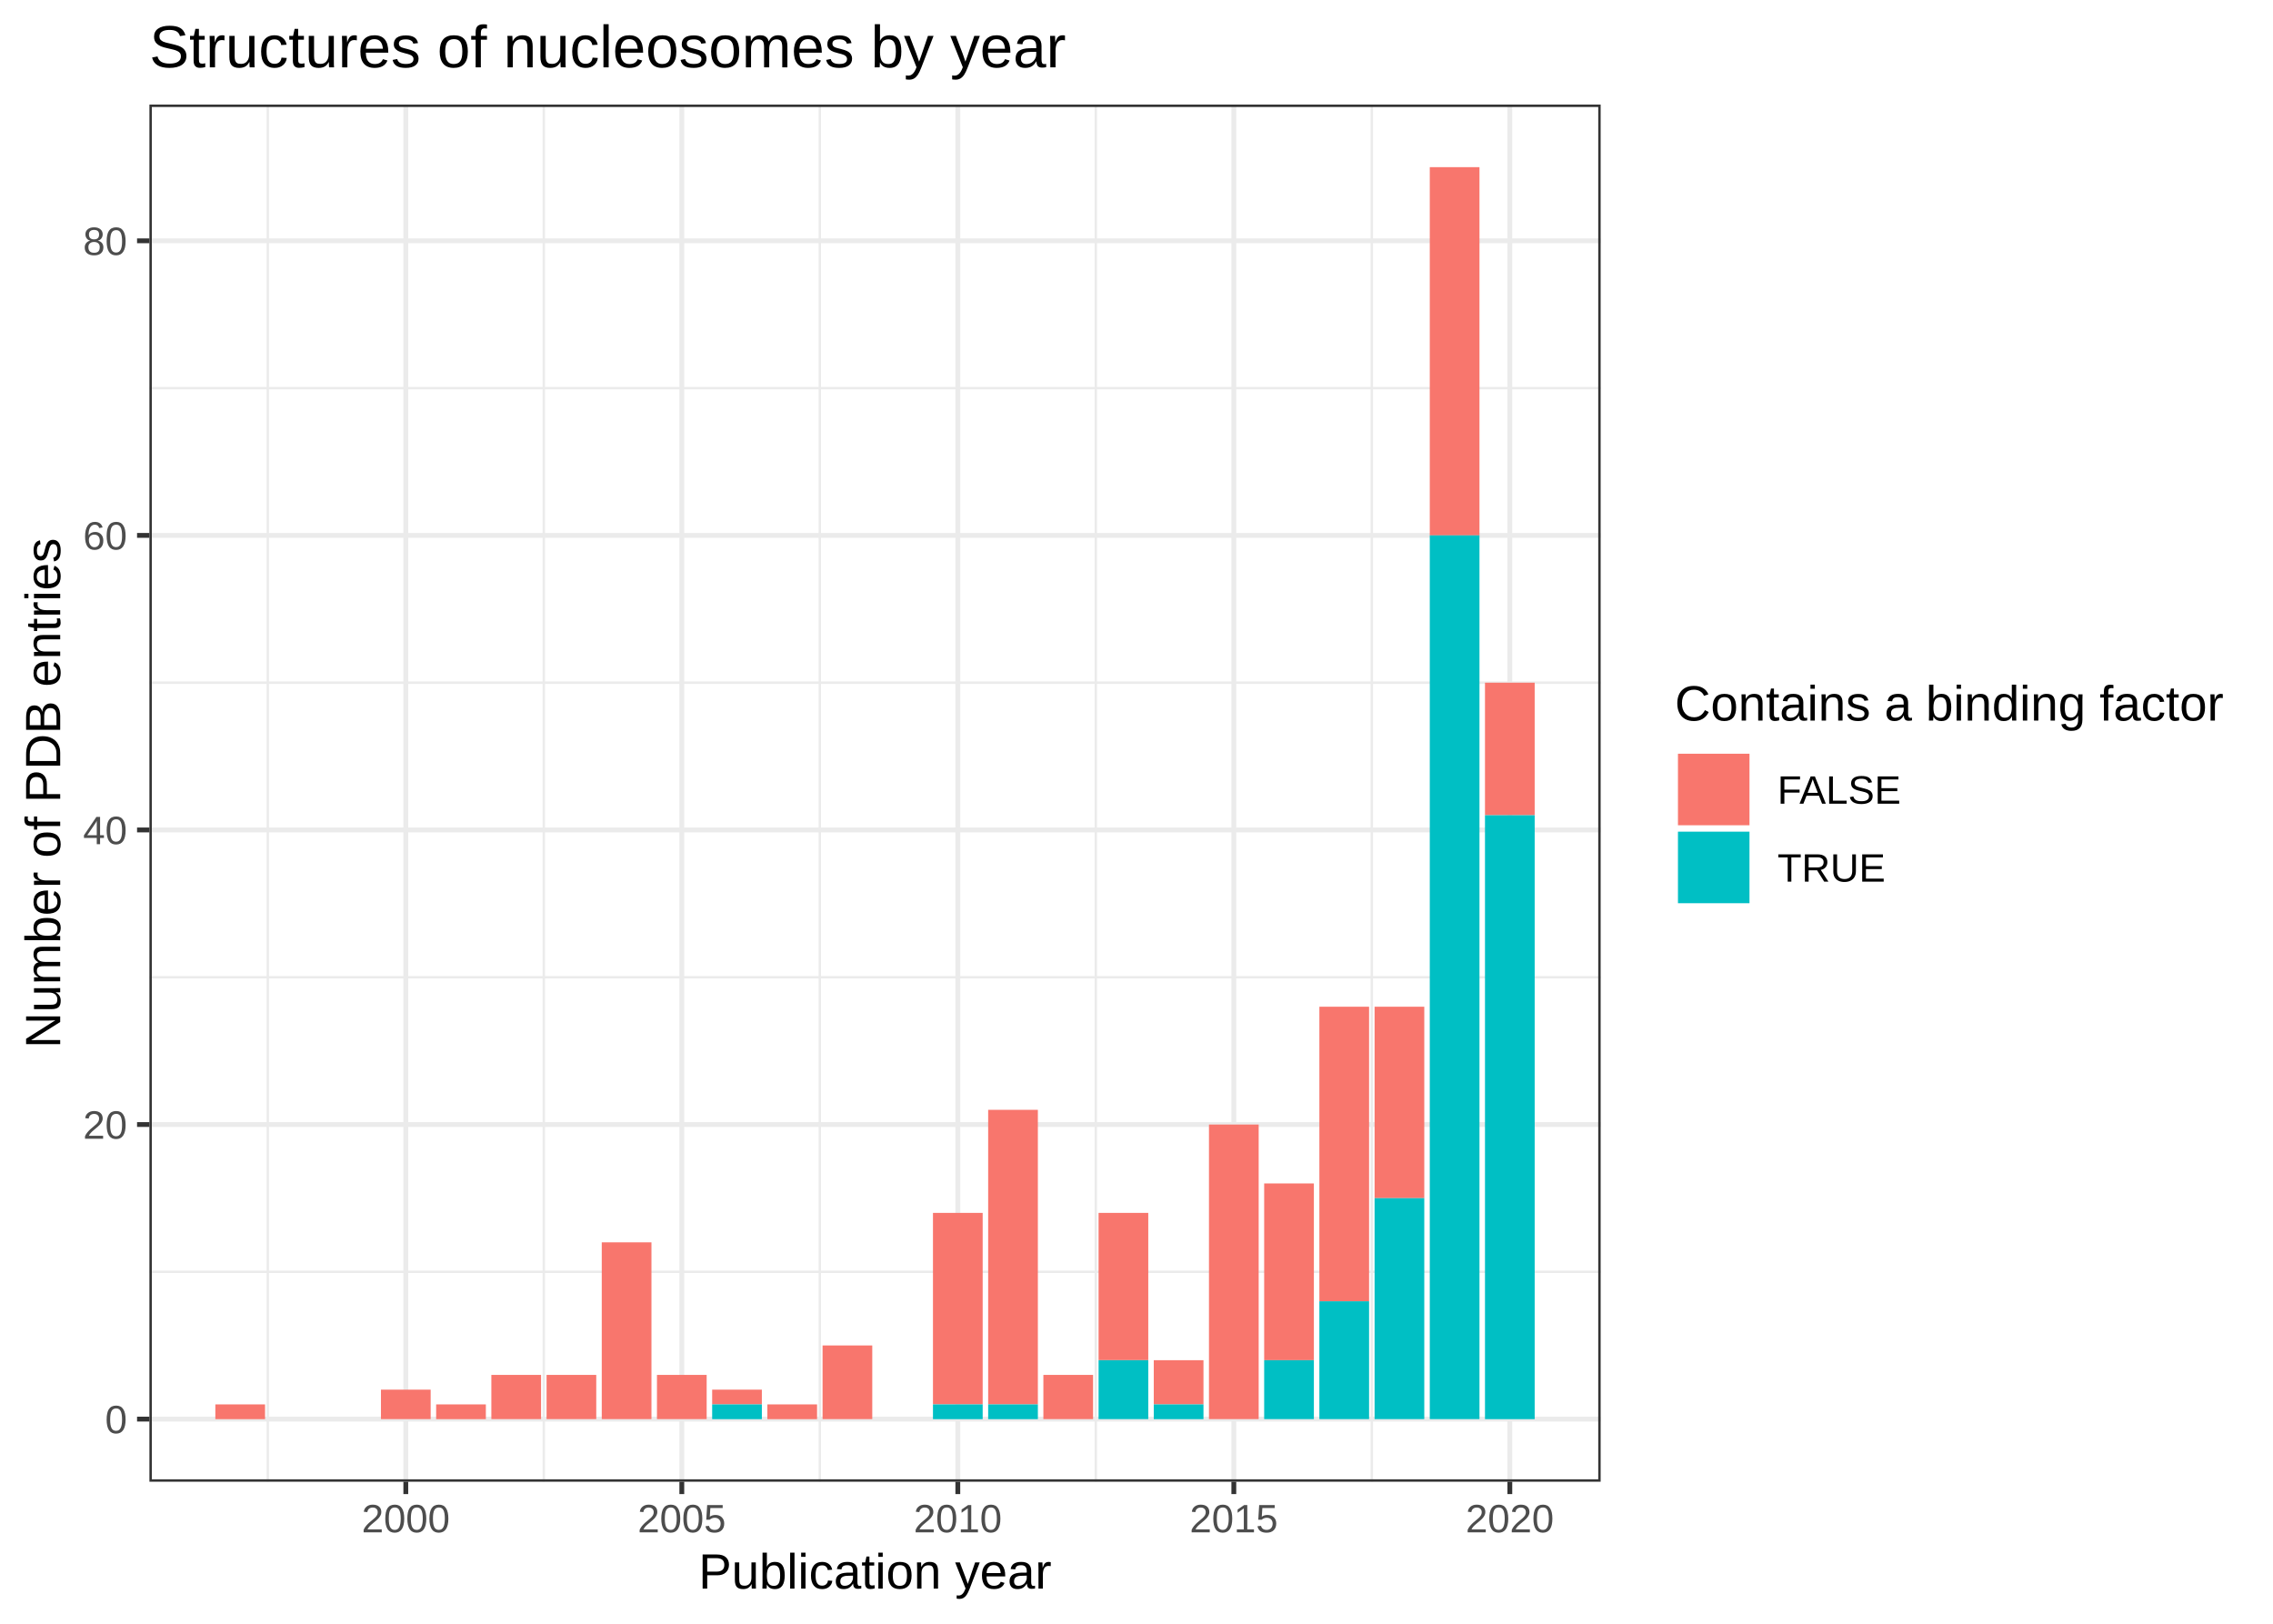
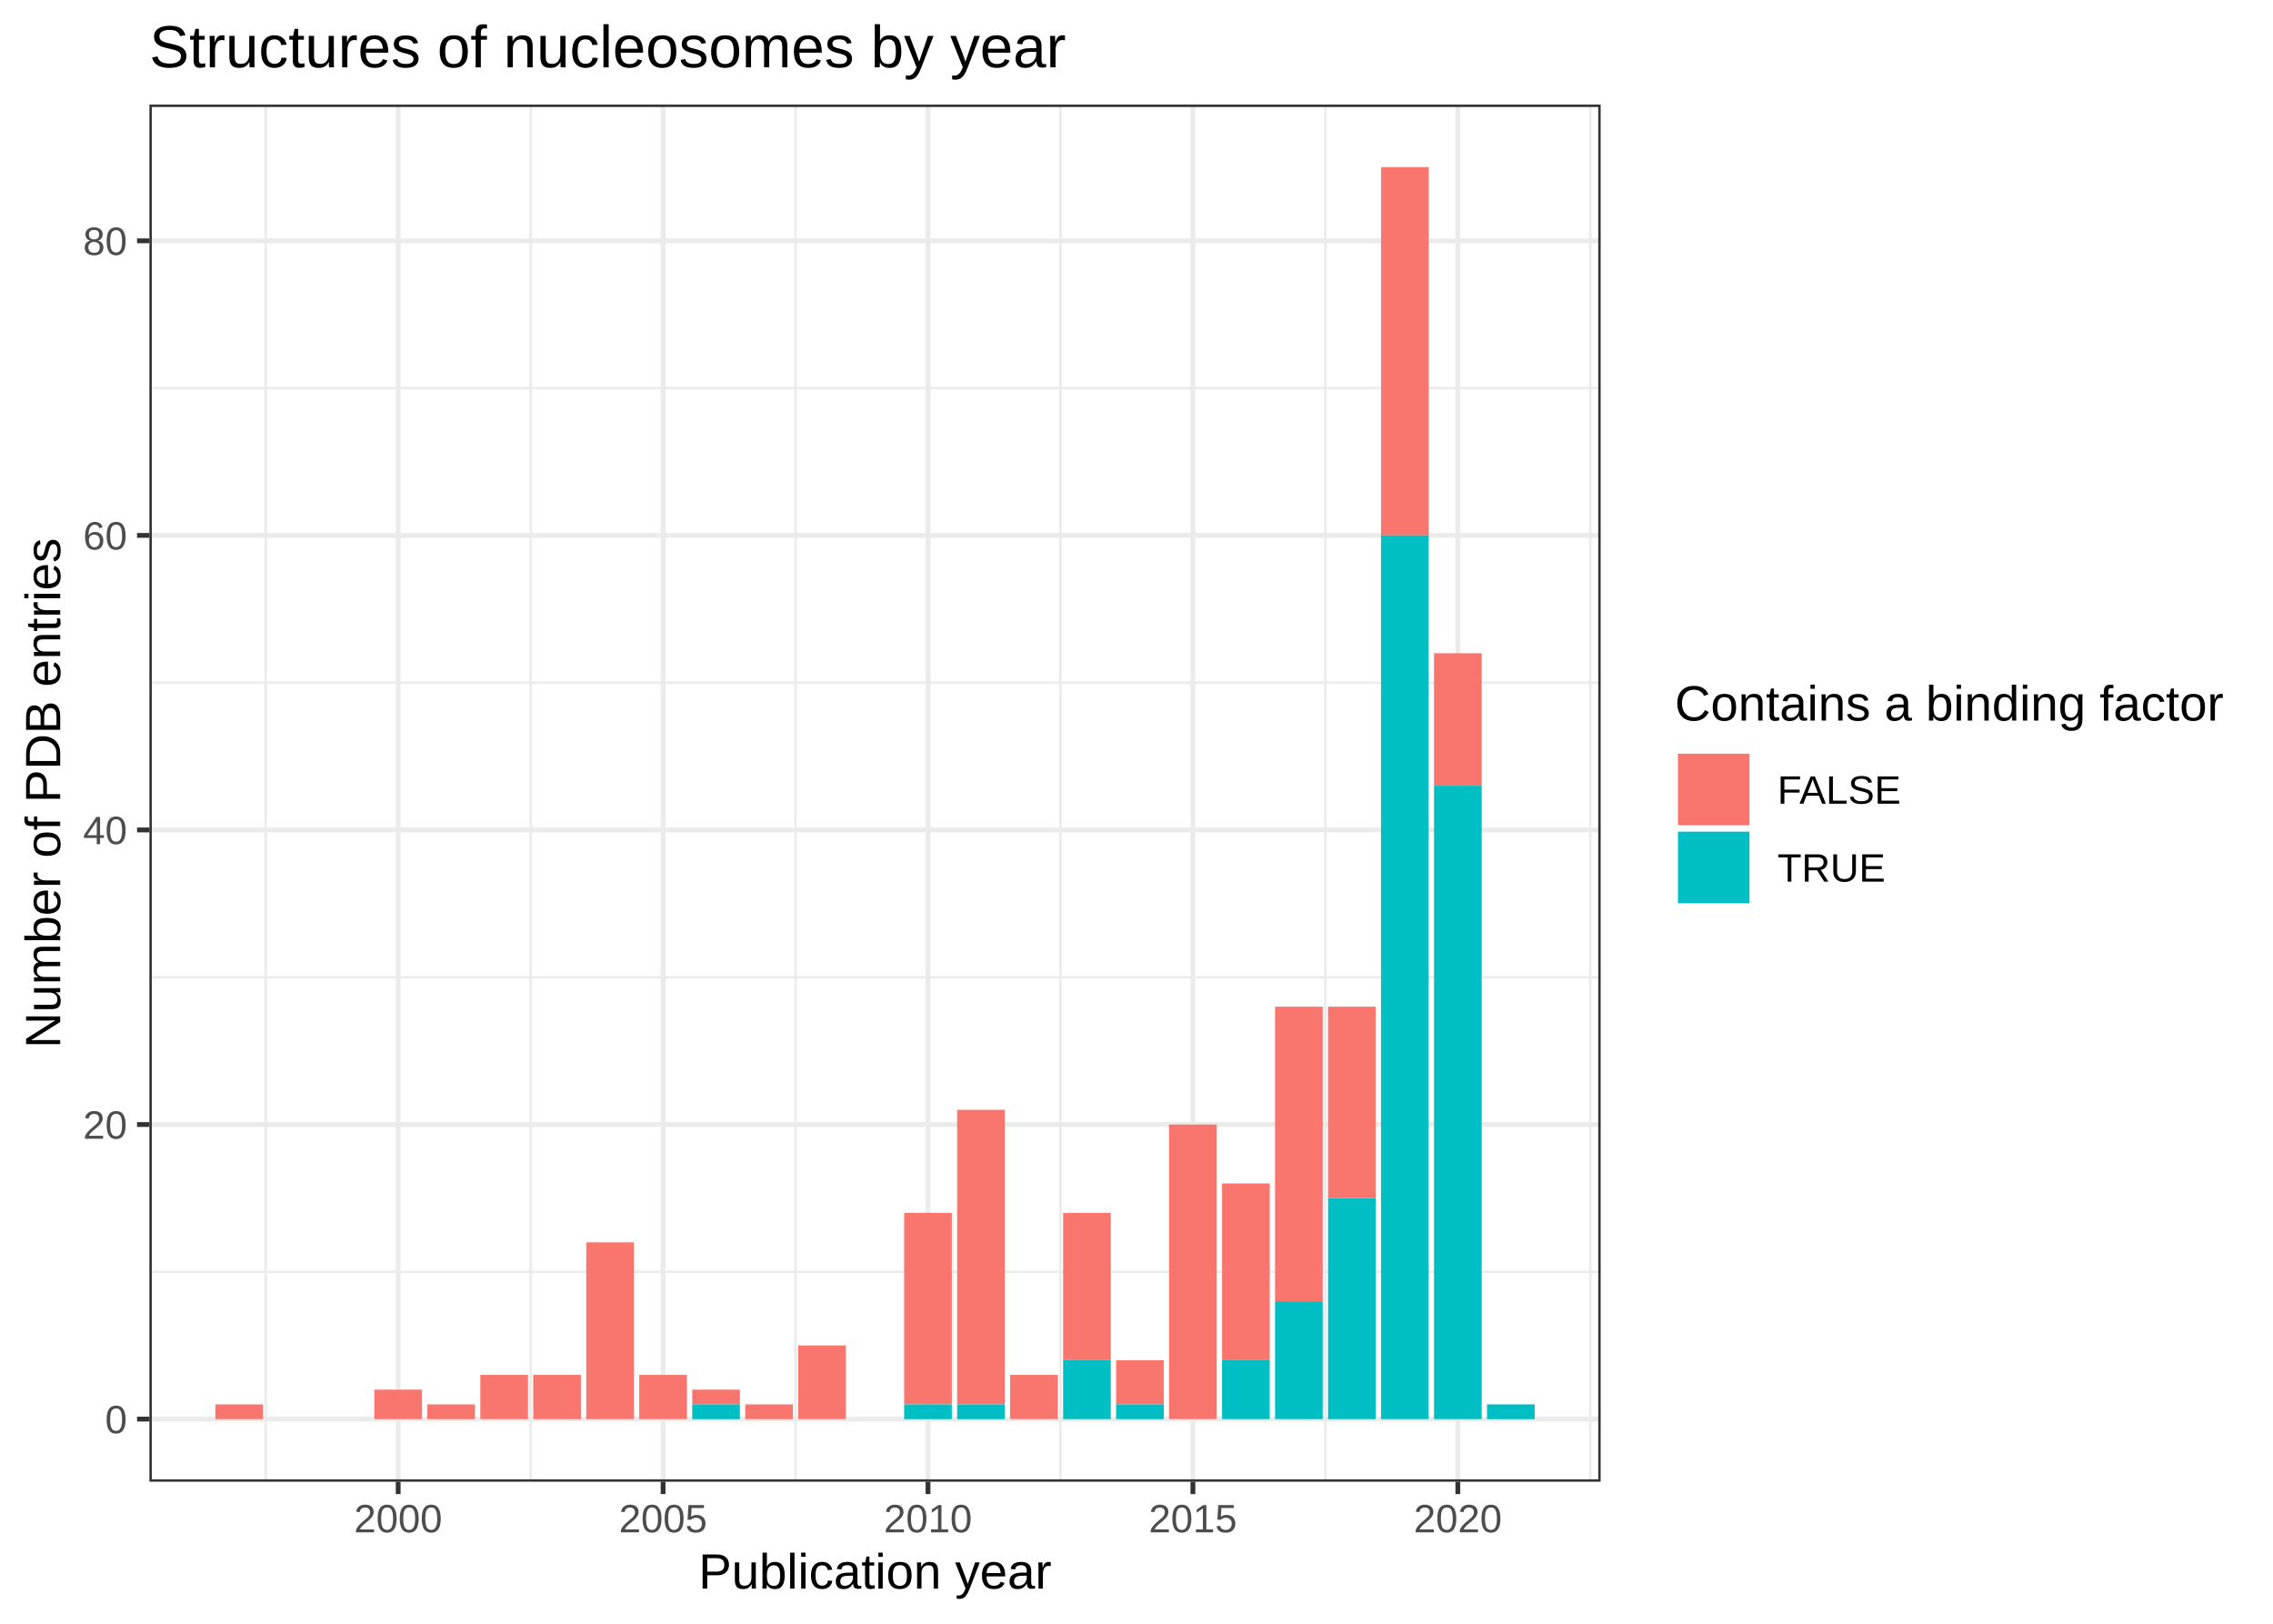
<svg xmlns="http://www.w3.org/2000/svg" viewBox="0 0 504.00 360.00">
  <defs>
    <style type="text/css">
    line, polyline, polygon, path, rect, circle {
      fill: none;
      stroke: #000000;
      stroke-linecap: round;
      stroke-linejoin: round;
      stroke-miterlimit: 10.00;
    }
  </style>
  </defs>
  <rect width="100%" height="100%" style="stroke: none; fill: #FFFFFF;" />
  <rect x="0" y="0" width="504.00" height="360.00" style="stroke-width: 1.07; stroke: #FFFFFF; fill: #FFFFFF;" />
  <defs>
    <clipPath id="cpMzMuMTN8MzU0LjkyfDMyOC41MXwyMy4xOQ==">
      <rect x="33.13" y="23.19" width="321.79" height="305.32" />
    </clipPath>
  </defs>
  <rect x="33.13" y="23.19" width="321.79" height="305.32" style="stroke-width: 1.07; stroke: none; fill: #FFFFFF;" clip-path="url(#cpMzMuMTN8MzU0LjkyfDMyOC41MXwyMy4xOQ==)" />
  <polyline points="33.13,281.98 354.92,281.98 " style="stroke-width: 0.53; stroke: #EBEBEB; stroke-linecap: butt;" clip-path="url(#cpMzMuMTN8MzU0LjkyfDMyOC41MXwyMy4xOQ==)" />
  <polyline points="33.13,216.67 354.92,216.67 " style="stroke-width: 0.53; stroke: #EBEBEB; stroke-linecap: butt;" clip-path="url(#cpMzMuMTN8MzU0LjkyfDMyOC41MXwyMy4xOQ==)" />
  <polyline points="33.13,151.36 354.92,151.36 " style="stroke-width: 0.53; stroke: #EBEBEB; stroke-linecap: butt;" clip-path="url(#cpMzMuMTN8MzU0LjkyfDMyOC41MXwyMy4xOQ==)" />
  <polyline points="33.13,86.05 354.92,86.05 " style="stroke-width: 0.53; stroke: #EBEBEB; stroke-linecap: butt;" clip-path="url(#cpMzMuMTN8MzU0LjkyfDMyOC41MXwyMy4xOQ==)" />
-   <polyline points="59.38,328.51 59.38,23.19 " style="stroke-width: 0.53; stroke: #EBEBEB; stroke-linecap: butt;" clip-path="url(#cpMzMuMTN8MzU0LjkyfDMyOC41MXwyMy4xOQ==)" />
-   <polyline points="120.58,328.51 120.58,23.19 " style="stroke-width: 0.53; stroke: #EBEBEB; stroke-linecap: butt;" clip-path="url(#cpMzMuMTN8MzU0LjkyfDMyOC41MXwyMy4xOQ==)" />
-   <polyline points="181.78,328.51 181.78,23.19 " style="stroke-width: 0.53; stroke: #EBEBEB; stroke-linecap: butt;" clip-path="url(#cpMzMuMTN8MzU0LjkyfDMyOC41MXwyMy4xOQ==)" />
-   <polyline points="242.98,328.51 242.98,23.19 " style="stroke-width: 0.53; stroke: #EBEBEB; stroke-linecap: butt;" clip-path="url(#cpMzMuMTN8MzU0LjkyfDMyOC41MXwyMy4xOQ==)" />
-   <polyline points="304.18,328.51 304.18,23.19 " style="stroke-width: 0.53; stroke: #EBEBEB; stroke-linecap: butt;" clip-path="url(#cpMzMuMTN8MzU0LjkyfDMyOC41MXwyMy4xOQ==)" />
+   <polyline points="58.92,328.51 58.92,23.19 " style="stroke-width: 0.53; stroke: #EBEBEB; stroke-linecap: butt;" clip-path="url(#cpMzMuMTN8MzU0LjkyfDMyOC41MXwyMy4xOQ==)" />
+   <polyline points="117.66,328.51 117.66,23.19 " style="stroke-width: 0.53; stroke: #EBEBEB; stroke-linecap: butt;" clip-path="url(#cpMzMuMTN8MzU0LjkyfDMyOC41MXwyMy4xOQ==)" />
+   <polyline points="176.40,328.51 176.40,23.19 " style="stroke-width: 0.53; stroke: #EBEBEB; stroke-linecap: butt;" clip-path="url(#cpMzMuMTN8MzU0LjkyfDMyOC41MXwyMy4xOQ==)" />
+   <polyline points="235.14,328.51 235.14,23.19 " style="stroke-width: 0.53; stroke: #EBEBEB; stroke-linecap: butt;" clip-path="url(#cpMzMuMTN8MzU0LjkyfDMyOC41MXwyMy4xOQ==)" />
+   <polyline points="293.88,328.51 293.88,23.19 " style="stroke-width: 0.53; stroke: #EBEBEB; stroke-linecap: butt;" clip-path="url(#cpMzMuMTN8MzU0LjkyfDMyOC41MXwyMy4xOQ==)" />
+   <polyline points="352.62,328.51 352.62,23.19 " style="stroke-width: 0.53; stroke: #EBEBEB; stroke-linecap: butt;" clip-path="url(#cpMzMuMTN8MzU0LjkyfDMyOC41MXwyMy4xOQ==)" />
  <polyline points="33.13,314.63 354.92,314.63 " style="stroke-width: 1.07; stroke: #EBEBEB; stroke-linecap: butt;" clip-path="url(#cpMzMuMTN8MzU0LjkyfDMyOC41MXwyMy4xOQ==)" />
  <polyline points="33.13,249.32 354.92,249.32 " style="stroke-width: 1.07; stroke: #EBEBEB; stroke-linecap: butt;" clip-path="url(#cpMzMuMTN8MzU0LjkyfDMyOC41MXwyMy4xOQ==)" />
  <polyline points="33.13,184.01 354.92,184.01 " style="stroke-width: 1.07; stroke: #EBEBEB; stroke-linecap: butt;" clip-path="url(#cpMzMuMTN8MzU0LjkyfDMyOC41MXwyMy4xOQ==)" />
  <polyline points="33.13,118.70 354.92,118.70 " style="stroke-width: 1.07; stroke: #EBEBEB; stroke-linecap: butt;" clip-path="url(#cpMzMuMTN8MzU0LjkyfDMyOC41MXwyMy4xOQ==)" />
  <polyline points="33.13,53.39 354.92,53.39 " style="stroke-width: 1.07; stroke: #EBEBEB; stroke-linecap: butt;" clip-path="url(#cpMzMuMTN8MzU0LjkyfDMyOC41MXwyMy4xOQ==)" />
-   <polyline points="89.98,328.51 89.98,23.19 " style="stroke-width: 1.07; stroke: #EBEBEB; stroke-linecap: butt;" clip-path="url(#cpMzMuMTN8MzU0LjkyfDMyOC41MXwyMy4xOQ==)" />
-   <polyline points="151.18,328.51 151.18,23.19 " style="stroke-width: 1.07; stroke: #EBEBEB; stroke-linecap: butt;" clip-path="url(#cpMzMuMTN8MzU0LjkyfDMyOC41MXwyMy4xOQ==)" />
-   <polyline points="212.38,328.51 212.38,23.19 " style="stroke-width: 1.07; stroke: #EBEBEB; stroke-linecap: butt;" clip-path="url(#cpMzMuMTN8MzU0LjkyfDMyOC41MXwyMy4xOQ==)" />
-   <polyline points="273.58,328.51 273.58,23.19 " style="stroke-width: 1.07; stroke: #EBEBEB; stroke-linecap: butt;" clip-path="url(#cpMzMuMTN8MzU0LjkyfDMyOC41MXwyMy4xOQ==)" />
-   <polyline points="334.78,328.51 334.78,23.19 " style="stroke-width: 1.07; stroke: #EBEBEB; stroke-linecap: butt;" clip-path="url(#cpMzMuMTN8MzU0LjkyfDMyOC41MXwyMy4xOQ==)" />
-   <rect x="47.75" y="311.37" width="11.02" height="3.27" style="stroke-width: 1.07; stroke: none; stroke-linecap: square; stroke-linejoin: miter; fill: #F8766D;" clip-path="url(#cpMzMuMTN8MzU0LjkyfDMyOC41MXwyMy4xOQ==)" />
-   <rect x="84.47" y="308.10" width="11.02" height="6.53" style="stroke-width: 1.07; stroke: none; stroke-linecap: square; stroke-linejoin: miter; fill: #F8766D;" clip-path="url(#cpMzMuMTN8MzU0LjkyfDMyOC41MXwyMy4xOQ==)" />
-   <rect x="96.71" y="311.37" width="11.02" height="3.27" style="stroke-width: 1.07; stroke: none; stroke-linecap: square; stroke-linejoin: miter; fill: #F8766D;" clip-path="url(#cpMzMuMTN8MzU0LjkyfDMyOC41MXwyMy4xOQ==)" />
-   <rect x="108.95" y="304.83" width="11.02" height="9.80" style="stroke-width: 1.07; stroke: none; stroke-linecap: square; stroke-linejoin: miter; fill: #F8766D;" clip-path="url(#cpMzMuMTN8MzU0LjkyfDMyOC41MXwyMy4xOQ==)" />
-   <rect x="121.19" y="304.83" width="11.02" height="9.80" style="stroke-width: 1.07; stroke: none; stroke-linecap: square; stroke-linejoin: miter; fill: #F8766D;" clip-path="url(#cpMzMuMTN8MzU0LjkyfDMyOC41MXwyMy4xOQ==)" />
-   <rect x="133.43" y="275.44" width="11.02" height="39.19" style="stroke-width: 1.07; stroke: none; stroke-linecap: square; stroke-linejoin: miter; fill: #F8766D;" clip-path="url(#cpMzMuMTN8MzU0LjkyfDMyOC41MXwyMy4xOQ==)" />
-   <rect x="145.67" y="304.83" width="11.02" height="9.80" style="stroke-width: 1.07; stroke: none; stroke-linecap: square; stroke-linejoin: miter; fill: #F8766D;" clip-path="url(#cpMzMuMTN8MzU0LjkyfDMyOC41MXwyMy4xOQ==)" />
-   <rect x="157.91" y="308.10" width="11.02" height="3.27" style="stroke-width: 1.07; stroke: none; stroke-linecap: square; stroke-linejoin: miter; fill: #F8766D;" clip-path="url(#cpMzMuMTN8MzU0LjkyfDMyOC41MXwyMy4xOQ==)" />
-   <rect x="170.15" y="311.37" width="11.02" height="3.27" style="stroke-width: 1.07; stroke: none; stroke-linecap: square; stroke-linejoin: miter; fill: #F8766D;" clip-path="url(#cpMzMuMTN8MzU0LjkyfDMyOC41MXwyMy4xOQ==)" />
-   <rect x="182.39" y="298.30" width="11.02" height="16.33" style="stroke-width: 1.07; stroke: none; stroke-linecap: square; stroke-linejoin: miter; fill: #F8766D;" clip-path="url(#cpMzMuMTN8MzU0LjkyfDMyOC41MXwyMy4xOQ==)" />
-   <rect x="206.87" y="268.91" width="11.02" height="42.45" style="stroke-width: 1.07; stroke: none; stroke-linecap: square; stroke-linejoin: miter; fill: #F8766D;" clip-path="url(#cpMzMuMTN8MzU0LjkyfDMyOC41MXwyMy4xOQ==)" />
-   <rect x="219.11" y="246.06" width="11.02" height="65.31" style="stroke-width: 1.07; stroke: none; stroke-linecap: square; stroke-linejoin: miter; fill: #F8766D;" clip-path="url(#cpMzMuMTN8MzU0LjkyfDMyOC41MXwyMy4xOQ==)" />
-   <rect x="231.35" y="304.83" width="11.02" height="9.80" style="stroke-width: 1.07; stroke: none; stroke-linecap: square; stroke-linejoin: miter; fill: #F8766D;" clip-path="url(#cpMzMuMTN8MzU0LjkyfDMyOC41MXwyMy4xOQ==)" />
-   <rect x="243.59" y="268.91" width="11.02" height="32.65" style="stroke-width: 1.07; stroke: none; stroke-linecap: square; stroke-linejoin: miter; fill: #F8766D;" clip-path="url(#cpMzMuMTN8MzU0LjkyfDMyOC41MXwyMy4xOQ==)" />
-   <rect x="255.83" y="301.57" width="11.02" height="9.80" style="stroke-width: 1.07; stroke: none; stroke-linecap: square; stroke-linejoin: miter; fill: #F8766D;" clip-path="url(#cpMzMuMTN8MzU0LjkyfDMyOC41MXwyMy4xOQ==)" />
-   <rect x="268.07" y="249.32" width="11.02" height="65.31" style="stroke-width: 1.07; stroke: none; stroke-linecap: square; stroke-linejoin: miter; fill: #F8766D;" clip-path="url(#cpMzMuMTN8MzU0LjkyfDMyOC41MXwyMy4xOQ==)" />
-   <rect x="280.31" y="262.38" width="11.02" height="39.19" style="stroke-width: 1.07; stroke: none; stroke-linecap: square; stroke-linejoin: miter; fill: #F8766D;" clip-path="url(#cpMzMuMTN8MzU0LjkyfDMyOC41MXwyMy4xOQ==)" />
-   <rect x="292.55" y="223.20" width="11.02" height="65.31" style="stroke-width: 1.07; stroke: none; stroke-linecap: square; stroke-linejoin: miter; fill: #F8766D;" clip-path="url(#cpMzMuMTN8MzU0LjkyfDMyOC41MXwyMy4xOQ==)" />
-   <rect x="304.79" y="223.20" width="11.02" height="42.45" style="stroke-width: 1.07; stroke: none; stroke-linecap: square; stroke-linejoin: miter; fill: #F8766D;" clip-path="url(#cpMzMuMTN8MzU0LjkyfDMyOC41MXwyMy4xOQ==)" />
-   <rect x="317.03" y="37.06" width="11.02" height="81.64" style="stroke-width: 1.07; stroke: none; stroke-linecap: square; stroke-linejoin: miter; fill: #F8766D;" clip-path="url(#cpMzMuMTN8MzU0LjkyfDMyOC41MXwyMy4xOQ==)" />
-   <rect x="329.27" y="151.36" width="11.02" height="29.39" style="stroke-width: 1.07; stroke: none; stroke-linecap: square; stroke-linejoin: miter; fill: #F8766D;" clip-path="url(#cpMzMuMTN8MzU0LjkyfDMyOC41MXwyMy4xOQ==)" />
-   <rect x="157.91" y="311.37" width="11.02" height="3.27" style="stroke-width: 1.07; stroke: none; stroke-linecap: square; stroke-linejoin: miter; fill: #00BFC4;" clip-path="url(#cpMzMuMTN8MzU0LjkyfDMyOC41MXwyMy4xOQ==)" />
-   <rect x="206.87" y="311.37" width="11.02" height="3.27" style="stroke-width: 1.07; stroke: none; stroke-linecap: square; stroke-linejoin: miter; fill: #00BFC4;" clip-path="url(#cpMzMuMTN8MzU0LjkyfDMyOC41MXwyMy4xOQ==)" />
-   <rect x="219.11" y="311.37" width="11.02" height="3.27" style="stroke-width: 1.07; stroke: none; stroke-linecap: square; stroke-linejoin: miter; fill: #00BFC4;" clip-path="url(#cpMzMuMTN8MzU0LjkyfDMyOC41MXwyMy4xOQ==)" />
-   <rect x="243.59" y="301.57" width="11.02" height="13.06" style="stroke-width: 1.07; stroke: none; stroke-linecap: square; stroke-linejoin: miter; fill: #00BFC4;" clip-path="url(#cpMzMuMTN8MzU0LjkyfDMyOC41MXwyMy4xOQ==)" />
-   <rect x="255.83" y="311.37" width="11.02" height="3.27" style="stroke-width: 1.07; stroke: none; stroke-linecap: square; stroke-linejoin: miter; fill: #00BFC4;" clip-path="url(#cpMzMuMTN8MzU0LjkyfDMyOC41MXwyMy4xOQ==)" />
-   <rect x="280.31" y="301.57" width="11.02" height="13.06" style="stroke-width: 1.07; stroke: none; stroke-linecap: square; stroke-linejoin: miter; fill: #00BFC4;" clip-path="url(#cpMzMuMTN8MzU0LjkyfDMyOC41MXwyMy4xOQ==)" />
-   <rect x="292.55" y="288.51" width="11.02" height="26.12" style="stroke-width: 1.07; stroke: none; stroke-linecap: square; stroke-linejoin: miter; fill: #00BFC4;" clip-path="url(#cpMzMuMTN8MzU0LjkyfDMyOC41MXwyMy4xOQ==)" />
-   <rect x="304.79" y="265.65" width="11.02" height="48.98" style="stroke-width: 1.07; stroke: none; stroke-linecap: square; stroke-linejoin: miter; fill: #00BFC4;" clip-path="url(#cpMzMuMTN8MzU0LjkyfDMyOC41MXwyMy4xOQ==)" />
-   <rect x="317.03" y="118.70" width="11.02" height="195.93" style="stroke-width: 1.07; stroke: none; stroke-linecap: square; stroke-linejoin: miter; fill: #00BFC4;" clip-path="url(#cpMzMuMTN8MzU0LjkyfDMyOC41MXwyMy4xOQ==)" />
-   <rect x="329.27" y="180.75" width="11.02" height="133.89" style="stroke-width: 1.07; stroke: none; stroke-linecap: square; stroke-linejoin: miter; fill: #00BFC4;" clip-path="url(#cpMzMuMTN8MzU0LjkyfDMyOC41MXwyMy4xOQ==)" />
+   <polyline points="88.29,328.51 88.29,23.19 " style="stroke-width: 1.07; stroke: #EBEBEB; stroke-linecap: butt;" clip-path="url(#cpMzMuMTN8MzU0LjkyfDMyOC41MXwyMy4xOQ==)" />
+   <polyline points="147.03,328.51 147.03,23.19 " style="stroke-width: 1.07; stroke: #EBEBEB; stroke-linecap: butt;" clip-path="url(#cpMzMuMTN8MzU0LjkyfDMyOC41MXwyMy4xOQ==)" />
+   <polyline points="205.77,328.51 205.77,23.19 " style="stroke-width: 1.07; stroke: #EBEBEB; stroke-linecap: butt;" clip-path="url(#cpMzMuMTN8MzU0LjkyfDMyOC41MXwyMy4xOQ==)" />
+   <polyline points="264.51,328.51 264.51,23.19 " style="stroke-width: 1.07; stroke: #EBEBEB; stroke-linecap: butt;" clip-path="url(#cpMzMuMTN8MzU0LjkyfDMyOC41MXwyMy4xOQ==)" />
+   <polyline points="323.25,328.51 323.25,23.19 " style="stroke-width: 1.07; stroke: #EBEBEB; stroke-linecap: butt;" clip-path="url(#cpMzMuMTN8MzU0LjkyfDMyOC41MXwyMy4xOQ==)" />
+   <rect x="47.75" y="311.37" width="10.57" height="3.27" style="stroke-width: 1.07; stroke: none; stroke-linecap: square; stroke-linejoin: miter; fill: #F8766D;" clip-path="url(#cpMzMuMTN8MzU0LjkyfDMyOC41MXwyMy4xOQ==)" />
+   <rect x="83.00" y="308.10" width="10.57" height="6.53" style="stroke-width: 1.07; stroke: none; stroke-linecap: square; stroke-linejoin: miter; fill: #F8766D;" clip-path="url(#cpMzMuMTN8MzU0LjkyfDMyOC41MXwyMy4xOQ==)" />
+   <rect x="94.75" y="311.37" width="10.57" height="3.27" style="stroke-width: 1.07; stroke: none; stroke-linecap: square; stroke-linejoin: miter; fill: #F8766D;" clip-path="url(#cpMzMuMTN8MzU0LjkyfDMyOC41MXwyMy4xOQ==)" />
+   <rect x="106.50" y="304.83" width="10.57" height="9.80" style="stroke-width: 1.07; stroke: none; stroke-linecap: square; stroke-linejoin: miter; fill: #F8766D;" clip-path="url(#cpMzMuMTN8MzU0LjkyfDMyOC41MXwyMy4xOQ==)" />
+   <rect x="118.24" y="304.83" width="10.57" height="9.80" style="stroke-width: 1.07; stroke: none; stroke-linecap: square; stroke-linejoin: miter; fill: #F8766D;" clip-path="url(#cpMzMuMTN8MzU0LjkyfDMyOC41MXwyMy4xOQ==)" />
+   <rect x="129.99" y="275.44" width="10.57" height="39.19" style="stroke-width: 1.07; stroke: none; stroke-linecap: square; stroke-linejoin: miter; fill: #F8766D;" clip-path="url(#cpMzMuMTN8MzU0LjkyfDMyOC41MXwyMy4xOQ==)" />
+   <rect x="141.74" y="304.83" width="10.57" height="9.80" style="stroke-width: 1.07; stroke: none; stroke-linecap: square; stroke-linejoin: miter; fill: #F8766D;" clip-path="url(#cpMzMuMTN8MzU0LjkyfDMyOC41MXwyMy4xOQ==)" />
+   <rect x="153.49" y="308.10" width="10.57" height="3.27" style="stroke-width: 1.07; stroke: none; stroke-linecap: square; stroke-linejoin: miter; fill: #F8766D;" clip-path="url(#cpMzMuMTN8MzU0LjkyfDMyOC41MXwyMy4xOQ==)" />
+   <rect x="165.24" y="311.37" width="10.57" height="3.27" style="stroke-width: 1.07; stroke: none; stroke-linecap: square; stroke-linejoin: miter; fill: #F8766D;" clip-path="url(#cpMzMuMTN8MzU0LjkyfDMyOC41MXwyMy4xOQ==)" />
+   <rect x="176.99" y="298.30" width="10.57" height="16.33" style="stroke-width: 1.07; stroke: none; stroke-linecap: square; stroke-linejoin: miter; fill: #F8766D;" clip-path="url(#cpMzMuMTN8MzU0LjkyfDMyOC41MXwyMy4xOQ==)" />
+   <rect x="200.48" y="268.91" width="10.57" height="42.45" style="stroke-width: 1.07; stroke: none; stroke-linecap: square; stroke-linejoin: miter; fill: #F8766D;" clip-path="url(#cpMzMuMTN8MzU0LjkyfDMyOC41MXwyMy4xOQ==)" />
+   <rect x="212.23" y="246.06" width="10.57" height="65.31" style="stroke-width: 1.07; stroke: none; stroke-linecap: square; stroke-linejoin: miter; fill: #F8766D;" clip-path="url(#cpMzMuMTN8MzU0LjkyfDMyOC41MXwyMy4xOQ==)" />
+   <rect x="223.98" y="304.83" width="10.57" height="9.80" style="stroke-width: 1.07; stroke: none; stroke-linecap: square; stroke-linejoin: miter; fill: #F8766D;" clip-path="url(#cpMzMuMTN8MzU0LjkyfDMyOC41MXwyMy4xOQ==)" />
+   <rect x="235.73" y="268.91" width="10.57" height="32.65" style="stroke-width: 1.07; stroke: none; stroke-linecap: square; stroke-linejoin: miter; fill: #F8766D;" clip-path="url(#cpMzMuMTN8MzU0LjkyfDMyOC41MXwyMy4xOQ==)" />
+   <rect x="247.48" y="301.57" width="10.57" height="9.80" style="stroke-width: 1.07; stroke: none; stroke-linecap: square; stroke-linejoin: miter; fill: #F8766D;" clip-path="url(#cpMzMuMTN8MzU0LjkyfDMyOC41MXwyMy4xOQ==)" />
+   <rect x="259.22" y="249.32" width="10.57" height="65.31" style="stroke-width: 1.07; stroke: none; stroke-linecap: square; stroke-linejoin: miter; fill: #F8766D;" clip-path="url(#cpMzMuMTN8MzU0LjkyfDMyOC41MXwyMy4xOQ==)" />
+   <rect x="270.97" y="262.38" width="10.57" height="39.19" style="stroke-width: 1.07; stroke: none; stroke-linecap: square; stroke-linejoin: miter; fill: #F8766D;" clip-path="url(#cpMzMuMTN8MzU0LjkyfDMyOC41MXwyMy4xOQ==)" />
+   <rect x="282.72" y="223.20" width="10.57" height="65.31" style="stroke-width: 1.07; stroke: none; stroke-linecap: square; stroke-linejoin: miter; fill: #F8766D;" clip-path="url(#cpMzMuMTN8MzU0LjkyfDMyOC41MXwyMy4xOQ==)" />
+   <rect x="294.47" y="223.20" width="10.57" height="42.45" style="stroke-width: 1.07; stroke: none; stroke-linecap: square; stroke-linejoin: miter; fill: #F8766D;" clip-path="url(#cpMzMuMTN8MzU0LjkyfDMyOC41MXwyMy4xOQ==)" />
+   <rect x="306.22" y="37.06" width="10.57" height="81.64" style="stroke-width: 1.07; stroke: none; stroke-linecap: square; stroke-linejoin: miter; fill: #F8766D;" clip-path="url(#cpMzMuMTN8MzU0LjkyfDMyOC41MXwyMy4xOQ==)" />
+   <rect x="317.97" y="144.83" width="10.57" height="29.39" style="stroke-width: 1.07; stroke: none; stroke-linecap: square; stroke-linejoin: miter; fill: #F8766D;" clip-path="url(#cpMzMuMTN8MzU0LjkyfDMyOC41MXwyMy4xOQ==)" />
+   <rect x="153.49" y="311.37" width="10.57" height="3.27" style="stroke-width: 1.07; stroke: none; stroke-linecap: square; stroke-linejoin: miter; fill: #00BFC4;" clip-path="url(#cpMzMuMTN8MzU0LjkyfDMyOC41MXwyMy4xOQ==)" />
+   <rect x="200.48" y="311.37" width="10.57" height="3.27" style="stroke-width: 1.07; stroke: none; stroke-linecap: square; stroke-linejoin: miter; fill: #00BFC4;" clip-path="url(#cpMzMuMTN8MzU0LjkyfDMyOC41MXwyMy4xOQ==)" />
+   <rect x="212.23" y="311.37" width="10.57" height="3.27" style="stroke-width: 1.07; stroke: none; stroke-linecap: square; stroke-linejoin: miter; fill: #00BFC4;" clip-path="url(#cpMzMuMTN8MzU0LjkyfDMyOC41MXwyMy4xOQ==)" />
+   <rect x="235.73" y="301.57" width="10.57" height="13.06" style="stroke-width: 1.07; stroke: none; stroke-linecap: square; stroke-linejoin: miter; fill: #00BFC4;" clip-path="url(#cpMzMuMTN8MzU0LjkyfDMyOC41MXwyMy4xOQ==)" />
+   <rect x="247.48" y="311.37" width="10.57" height="3.27" style="stroke-width: 1.07; stroke: none; stroke-linecap: square; stroke-linejoin: miter; fill: #00BFC4;" clip-path="url(#cpMzMuMTN8MzU0LjkyfDMyOC41MXwyMy4xOQ==)" />
+   <rect x="270.97" y="301.57" width="10.57" height="13.06" style="stroke-width: 1.07; stroke: none; stroke-linecap: square; stroke-linejoin: miter; fill: #00BFC4;" clip-path="url(#cpMzMuMTN8MzU0LjkyfDMyOC41MXwyMy4xOQ==)" />
+   <rect x="282.72" y="288.51" width="10.57" height="26.12" style="stroke-width: 1.07; stroke: none; stroke-linecap: square; stroke-linejoin: miter; fill: #00BFC4;" clip-path="url(#cpMzMuMTN8MzU0LjkyfDMyOC41MXwyMy4xOQ==)" />
+   <rect x="294.47" y="265.65" width="10.57" height="48.98" style="stroke-width: 1.07; stroke: none; stroke-linecap: square; stroke-linejoin: miter; fill: #00BFC4;" clip-path="url(#cpMzMuMTN8MzU0LjkyfDMyOC41MXwyMy4xOQ==)" />
+   <rect x="306.22" y="118.70" width="10.57" height="195.93" style="stroke-width: 1.07; stroke: none; stroke-linecap: square; stroke-linejoin: miter; fill: #00BFC4;" clip-path="url(#cpMzMuMTN8MzU0LjkyfDMyOC41MXwyMy4xOQ==)" />
+   <rect x="317.97" y="174.21" width="10.57" height="140.42" style="stroke-width: 1.07; stroke: none; stroke-linecap: square; stroke-linejoin: miter; fill: #00BFC4;" clip-path="url(#cpMzMuMTN8MzU0LjkyfDMyOC41MXwyMy4xOQ==)" />
+   <rect x="329.72" y="311.37" width="10.57" height="3.27" style="stroke-width: 1.07; stroke: none; stroke-linecap: square; stroke-linejoin: miter; fill: #00BFC4;" clip-path="url(#cpMzMuMTN8MzU0LjkyfDMyOC41MXwyMy4xOQ==)" />
  <rect x="33.13" y="23.19" width="321.79" height="305.32" style="stroke-width: 1.07; stroke: #333333;" clip-path="url(#cpMzMuMTN8MzU0LjkyfDMyOC41MXwyMy4xOQ==)" />
  <defs>
    <clipPath id="cpMC4wMHw1MDQuMDB8MzYwLjAwfDAuMDA=">
      <rect x="0.00" y="0.00" width="504.00" height="360.00" />
    </clipPath>
  </defs>
  <g clip-path="url(#cpMC4wMHw1MDQuMDB8MzYwLjAwfDAuMDA=)">
    <text x="23.30" y="317.78" style="font-size: 8.80px; fill: #4D4D4D; font-family: Arial;" textLength="4.89px" lengthAdjust="spacingAndGlyphs">0</text>
  </g>
  <g clip-path="url(#cpMC4wMHw1MDQuMDB8MzYwLjAwfDAuMDA=)">
    <text x="18.41" y="252.47" style="font-size: 8.80px; fill: #4D4D4D; font-family: Arial;" textLength="9.79px" lengthAdjust="spacingAndGlyphs">20</text>
  </g>
  <g clip-path="url(#cpMC4wMHw1MDQuMDB8MzYwLjAwfDAuMDA=)">
    <text x="18.41" y="187.16" style="font-size: 8.80px; fill: #4D4D4D; font-family: Arial;" textLength="9.79px" lengthAdjust="spacingAndGlyphs">40</text>
  </g>
  <g clip-path="url(#cpMC4wMHw1MDQuMDB8MzYwLjAwfDAuMDA=)">
    <text x="18.41" y="121.85" style="font-size: 8.80px; fill: #4D4D4D; font-family: Arial;" textLength="9.79px" lengthAdjust="spacingAndGlyphs">60</text>
  </g>
  <g clip-path="url(#cpMC4wMHw1MDQuMDB8MzYwLjAwfDAuMDA=)">
    <text x="18.41" y="56.54" style="font-size: 8.80px; fill: #4D4D4D; font-family: Arial;" textLength="9.79px" lengthAdjust="spacingAndGlyphs">80</text>
  </g>
  <polyline points="30.39,314.63 33.13,314.63 " style="stroke-width: 1.07; stroke: #333333; stroke-linecap: butt;" clip-path="url(#cpMC4wMHw1MDQuMDB8MzYwLjAwfDAuMDA=)" />
  <polyline points="30.39,249.32 33.13,249.32 " style="stroke-width: 1.07; stroke: #333333; stroke-linecap: butt;" clip-path="url(#cpMC4wMHw1MDQuMDB8MzYwLjAwfDAuMDA=)" />
  <polyline points="30.39,184.01 33.13,184.01 " style="stroke-width: 1.07; stroke: #333333; stroke-linecap: butt;" clip-path="url(#cpMC4wMHw1MDQuMDB8MzYwLjAwfDAuMDA=)" />
  <polyline points="30.39,118.70 33.13,118.70 " style="stroke-width: 1.07; stroke: #333333; stroke-linecap: butt;" clip-path="url(#cpMC4wMHw1MDQuMDB8MzYwLjAwfDAuMDA=)" />
  <polyline points="30.39,53.39 33.13,53.39 " style="stroke-width: 1.07; stroke: #333333; stroke-linecap: butt;" clip-path="url(#cpMC4wMHw1MDQuMDB8MzYwLjAwfDAuMDA=)" />
-   <polyline points="89.98,331.25 89.98,328.51 " style="stroke-width: 1.07; stroke: #333333; stroke-linecap: butt;" clip-path="url(#cpMC4wMHw1MDQuMDB8MzYwLjAwfDAuMDA=)" />
-   <polyline points="151.18,331.25 151.18,328.51 " style="stroke-width: 1.07; stroke: #333333; stroke-linecap: butt;" clip-path="url(#cpMC4wMHw1MDQuMDB8MzYwLjAwfDAuMDA=)" />
-   <polyline points="212.38,331.25 212.38,328.51 " style="stroke-width: 1.07; stroke: #333333; stroke-linecap: butt;" clip-path="url(#cpMC4wMHw1MDQuMDB8MzYwLjAwfDAuMDA=)" />
-   <polyline points="273.58,331.25 273.58,328.51 " style="stroke-width: 1.07; stroke: #333333; stroke-linecap: butt;" clip-path="url(#cpMC4wMHw1MDQuMDB8MzYwLjAwfDAuMDA=)" />
-   <polyline points="334.78,331.25 334.78,328.51 " style="stroke-width: 1.07; stroke: #333333; stroke-linecap: butt;" clip-path="url(#cpMC4wMHw1MDQuMDB8MzYwLjAwfDAuMDA=)" />
+   <polyline points="88.29,331.25 88.29,328.51 " style="stroke-width: 1.07; stroke: #333333; stroke-linecap: butt;" clip-path="url(#cpMC4wMHw1MDQuMDB8MzYwLjAwfDAuMDA=)" />
+   <polyline points="147.03,331.25 147.03,328.51 " style="stroke-width: 1.07; stroke: #333333; stroke-linecap: butt;" clip-path="url(#cpMC4wMHw1MDQuMDB8MzYwLjAwfDAuMDA=)" />
+   <polyline points="205.77,331.25 205.77,328.51 " style="stroke-width: 1.07; stroke: #333333; stroke-linecap: butt;" clip-path="url(#cpMC4wMHw1MDQuMDB8MzYwLjAwfDAuMDA=)" />
+   <polyline points="264.51,331.25 264.51,328.51 " style="stroke-width: 1.07; stroke: #333333; stroke-linecap: butt;" clip-path="url(#cpMC4wMHw1MDQuMDB8MzYwLjAwfDAuMDA=)" />
+   <polyline points="323.25,331.25 323.25,328.51 " style="stroke-width: 1.07; stroke: #333333; stroke-linecap: butt;" clip-path="url(#cpMC4wMHw1MDQuMDB8MzYwLjAwfDAuMDA=)" />
  <g clip-path="url(#cpMC4wMHw1MDQuMDB8MzYwLjAwfDAuMDA=)">
-     <text x="80.19" y="339.74" style="font-size: 8.80px; fill: #4D4D4D; font-family: Arial;" textLength="19.58px" lengthAdjust="spacingAndGlyphs">2000</text>
+     <text x="78.50" y="339.74" style="font-size: 8.80px; fill: #4D4D4D; font-family: Arial;" textLength="19.58px" lengthAdjust="spacingAndGlyphs">2000</text>
  </g>
  <g clip-path="url(#cpMC4wMHw1MDQuMDB8MzYwLjAwfDAuMDA=)">
-     <text x="141.39" y="339.74" style="font-size: 8.80px; fill: #4D4D4D; font-family: Arial;" textLength="19.58px" lengthAdjust="spacingAndGlyphs">2005</text>
+     <text x="137.24" y="339.74" style="font-size: 8.80px; fill: #4D4D4D; font-family: Arial;" textLength="19.58px" lengthAdjust="spacingAndGlyphs">2005</text>
  </g>
  <g clip-path="url(#cpMC4wMHw1MDQuMDB8MzYwLjAwfDAuMDA=)">
-     <text x="202.59" y="339.74" style="font-size: 8.80px; fill: #4D4D4D; font-family: Arial;" textLength="19.58px" lengthAdjust="spacingAndGlyphs">2010</text>
+     <text x="195.98" y="339.74" style="font-size: 8.80px; fill: #4D4D4D; font-family: Arial;" textLength="19.58px" lengthAdjust="spacingAndGlyphs">2010</text>
  </g>
  <g clip-path="url(#cpMC4wMHw1MDQuMDB8MzYwLjAwfDAuMDA=)">
-     <text x="263.79" y="339.74" style="font-size: 8.80px; fill: #4D4D4D; font-family: Arial;" textLength="19.58px" lengthAdjust="spacingAndGlyphs">2015</text>
+     <text x="254.72" y="339.74" style="font-size: 8.80px; fill: #4D4D4D; font-family: Arial;" textLength="19.58px" lengthAdjust="spacingAndGlyphs">2015</text>
  </g>
  <g clip-path="url(#cpMC4wMHw1MDQuMDB8MzYwLjAwfDAuMDA=)">
-     <text x="324.99" y="339.74" style="font-size: 8.80px; fill: #4D4D4D; font-family: Arial;" textLength="19.58px" lengthAdjust="spacingAndGlyphs">2020</text>
+     <text x="313.47" y="339.74" style="font-size: 8.80px; fill: #4D4D4D; font-family: Arial;" textLength="19.58px" lengthAdjust="spacingAndGlyphs">2020</text>
  </g>
  <g clip-path="url(#cpMC4wMHw1MDQuMDB8MzYwLjAwfDAuMDA=)">
    <text x="154.89" y="352.21" style="font-size: 11.00px; font-family: Arial;" textLength="78.27px" lengthAdjust="spacingAndGlyphs">Publication year</text>
  </g>
  <g clip-path="url(#cpMC4wMHw1MDQuMDB8MzYwLjAwfDAuMDA=)">
    <text transform="translate(13.35,232.40) rotate(-90)" style="font-size: 11.00px; font-family: Arial;" textLength="113.10px" lengthAdjust="spacingAndGlyphs">Number of PDB entries</text>
  </g>
  <rect x="365.87" y="145.25" width="132.65" height="61.19" style="stroke-width: 1.07; stroke: none; fill: #FFFFFF;" clip-path="url(#cpMC4wMHw1MDQuMDB8MzYwLjAwfDAuMDA=)" />
  <g clip-path="url(#cpMC4wMHw1MDQuMDB8MzYwLjAwfDAuMDA=)">
    <text x="371.35" y="159.76" style="font-size: 11.00px; font-family: Arial;" textLength="121.69px" lengthAdjust="spacingAndGlyphs">Contains a binding factor</text>
  </g>
  <rect x="371.35" y="166.40" width="17.28" height="17.28" style="stroke-width: 1.07; stroke: none; fill: #FFFFFF;" clip-path="url(#cpMC4wMHw1MDQuMDB8MzYwLjAwfDAuMDA=)" />
  <rect x="372.06" y="167.11" width="15.86" height="15.86" style="stroke-width: 1.07; stroke: none; stroke-linecap: square; stroke-linejoin: miter; fill: #F8766D;" clip-path="url(#cpMC4wMHw1MDQuMDB8MzYwLjAwfDAuMDA=)" />
  <rect x="371.35" y="183.68" width="17.28" height="17.28" style="stroke-width: 1.07; stroke: none; fill: #FFFFFF;" clip-path="url(#cpMC4wMHw1MDQuMDB8MzYwLjAwfDAuMDA=)" />
  <rect x="372.06" y="184.39" width="15.86" height="15.86" style="stroke-width: 1.07; stroke: none; stroke-linecap: square; stroke-linejoin: miter; fill: #00BFC4;" clip-path="url(#cpMC4wMHw1MDQuMDB8MzYwLjAwfDAuMDA=)" />
  <g clip-path="url(#cpMC4wMHw1MDQuMDB8MzYwLjAwfDAuMDA=)">
    <text x="394.11" y="178.19" style="font-size: 8.80px; font-family: Arial;" textLength="27.88px" lengthAdjust="spacingAndGlyphs">FALSE</text>
  </g>
  <g clip-path="url(#cpMC4wMHw1MDQuMDB8MzYwLjAwfDAuMDA=)">
    <text x="394.11" y="195.47" style="font-size: 8.80px; font-family: Arial;" textLength="23.96px" lengthAdjust="spacingAndGlyphs">TRUE</text>
  </g>
  <g clip-path="url(#cpMC4wMHw1MDQuMDB8MzYwLjAwfDAuMDA=)">
    <text x="33.13" y="14.93" style="font-size: 13.20px; font-family: Arial;" textLength="203.23px" lengthAdjust="spacingAndGlyphs">Structures of nucleosomes by year</text>
  </g>
</svg>
